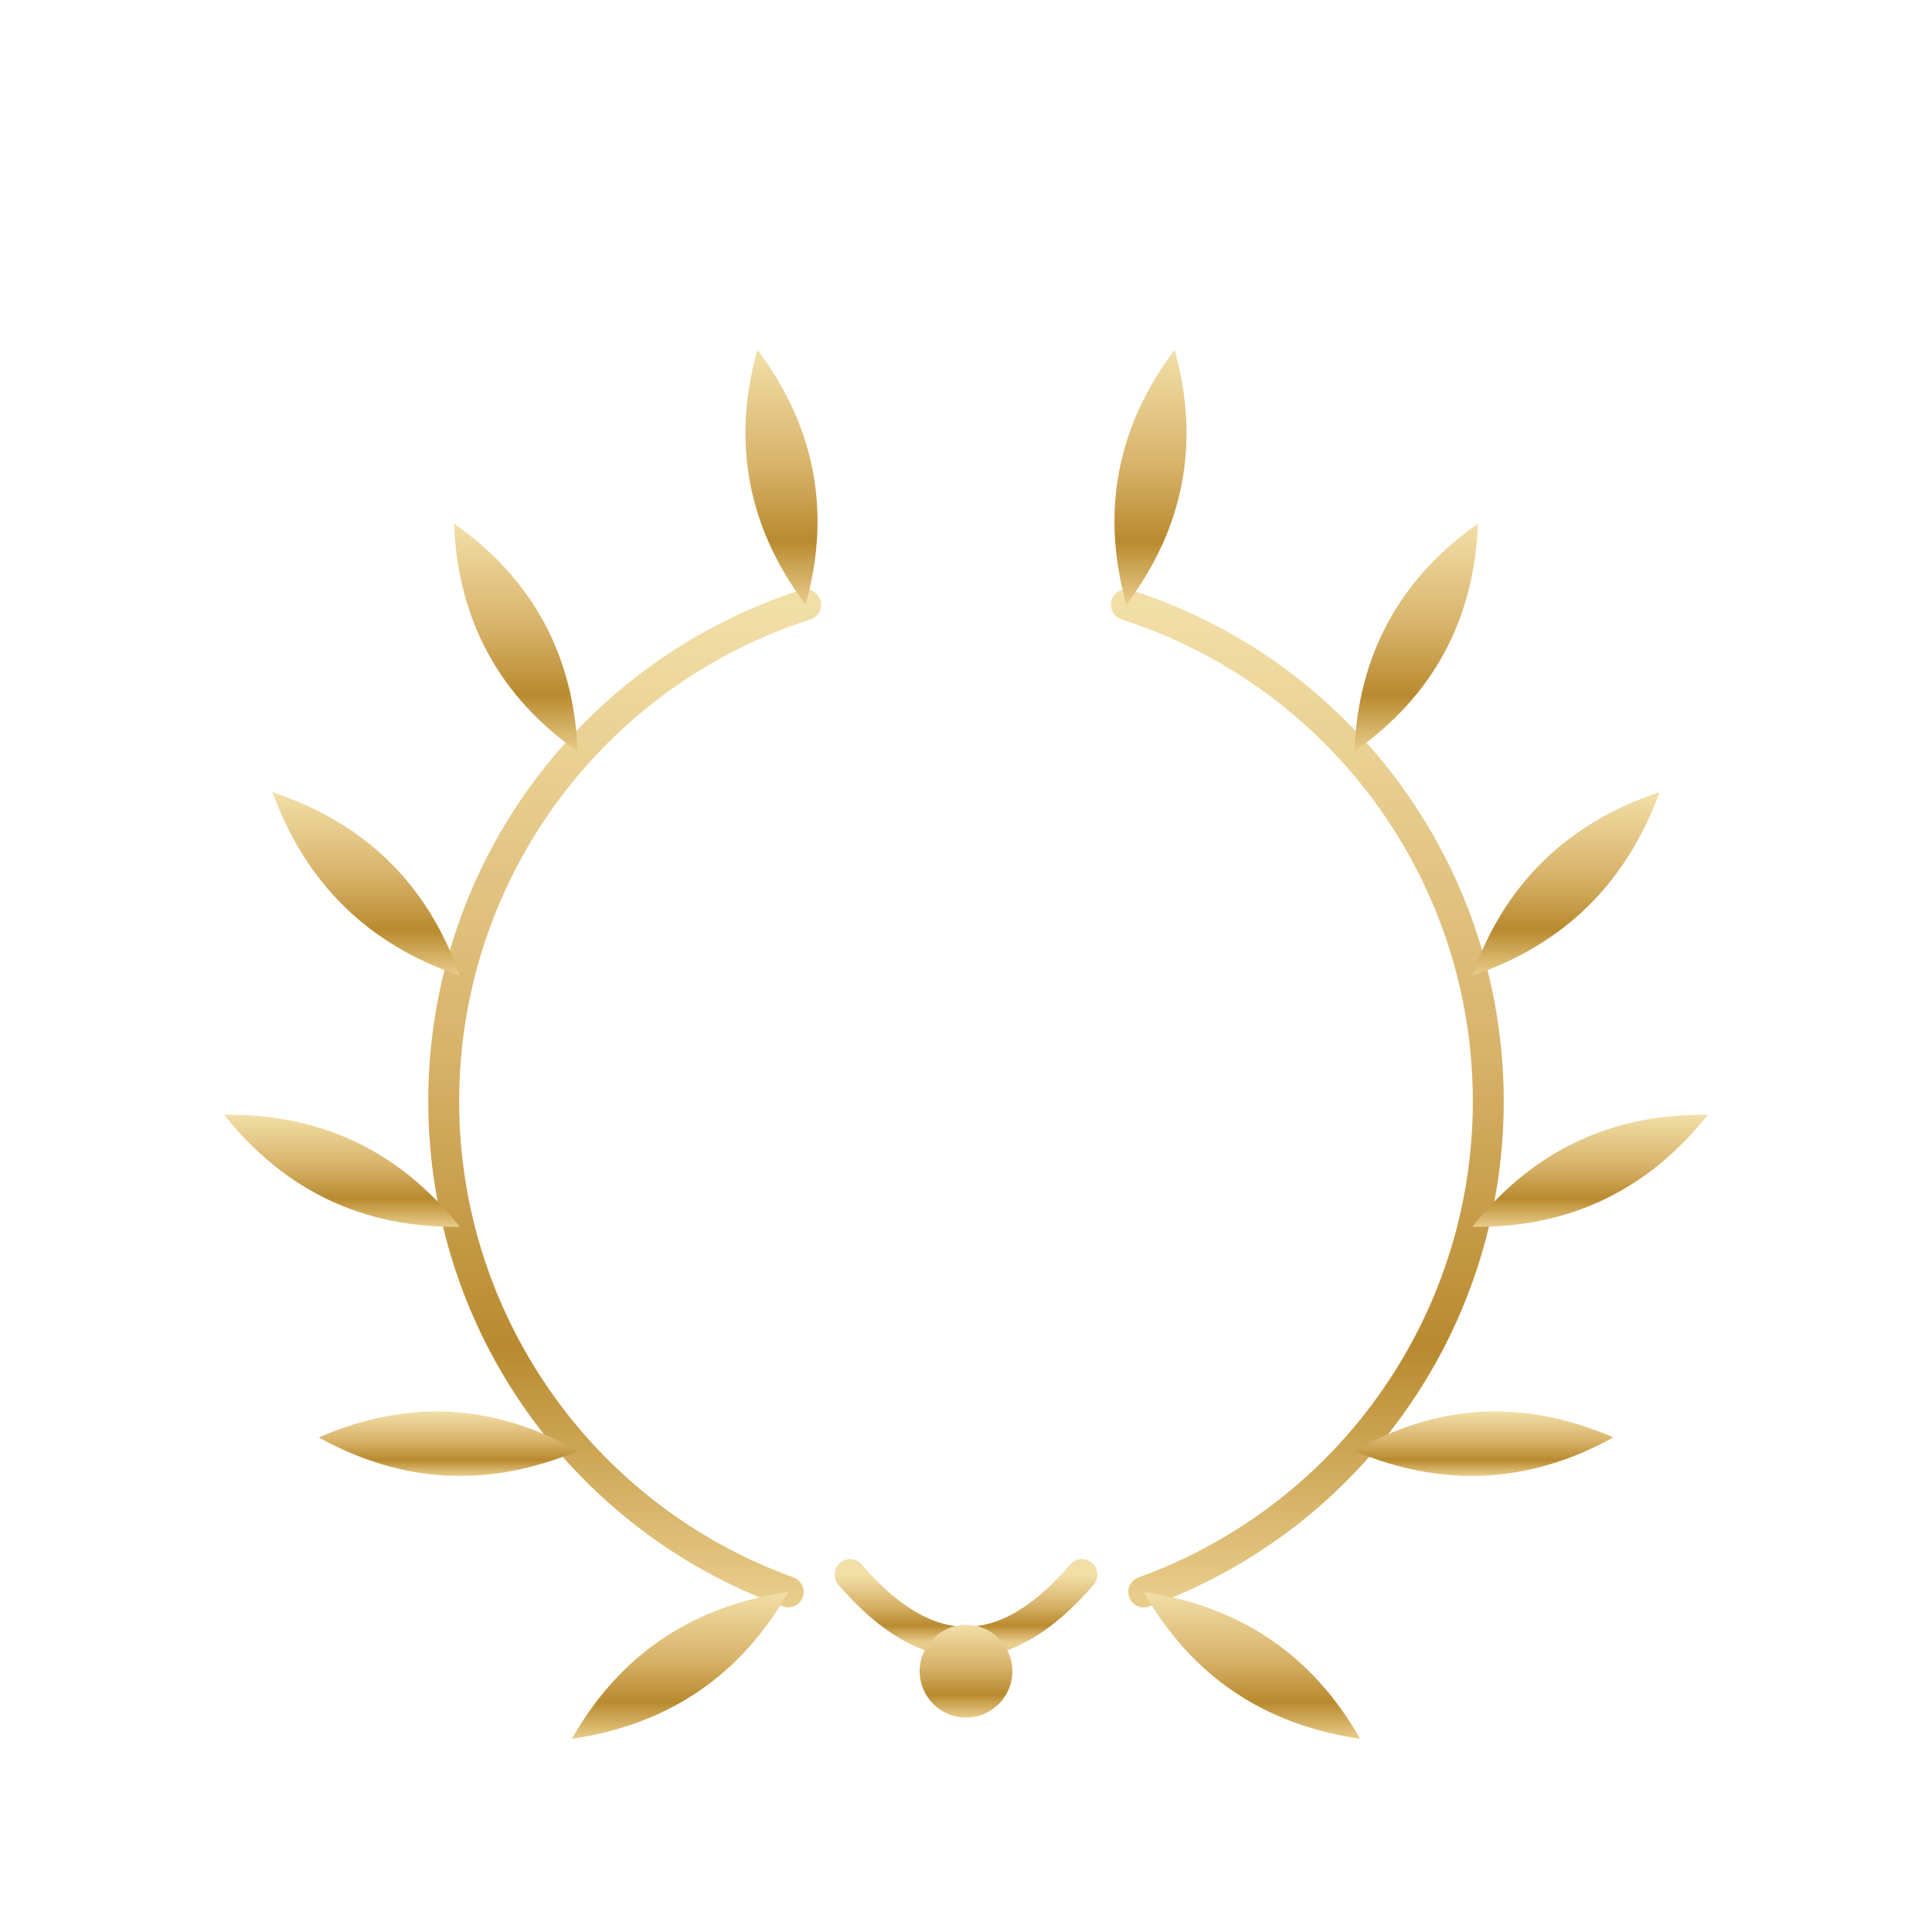
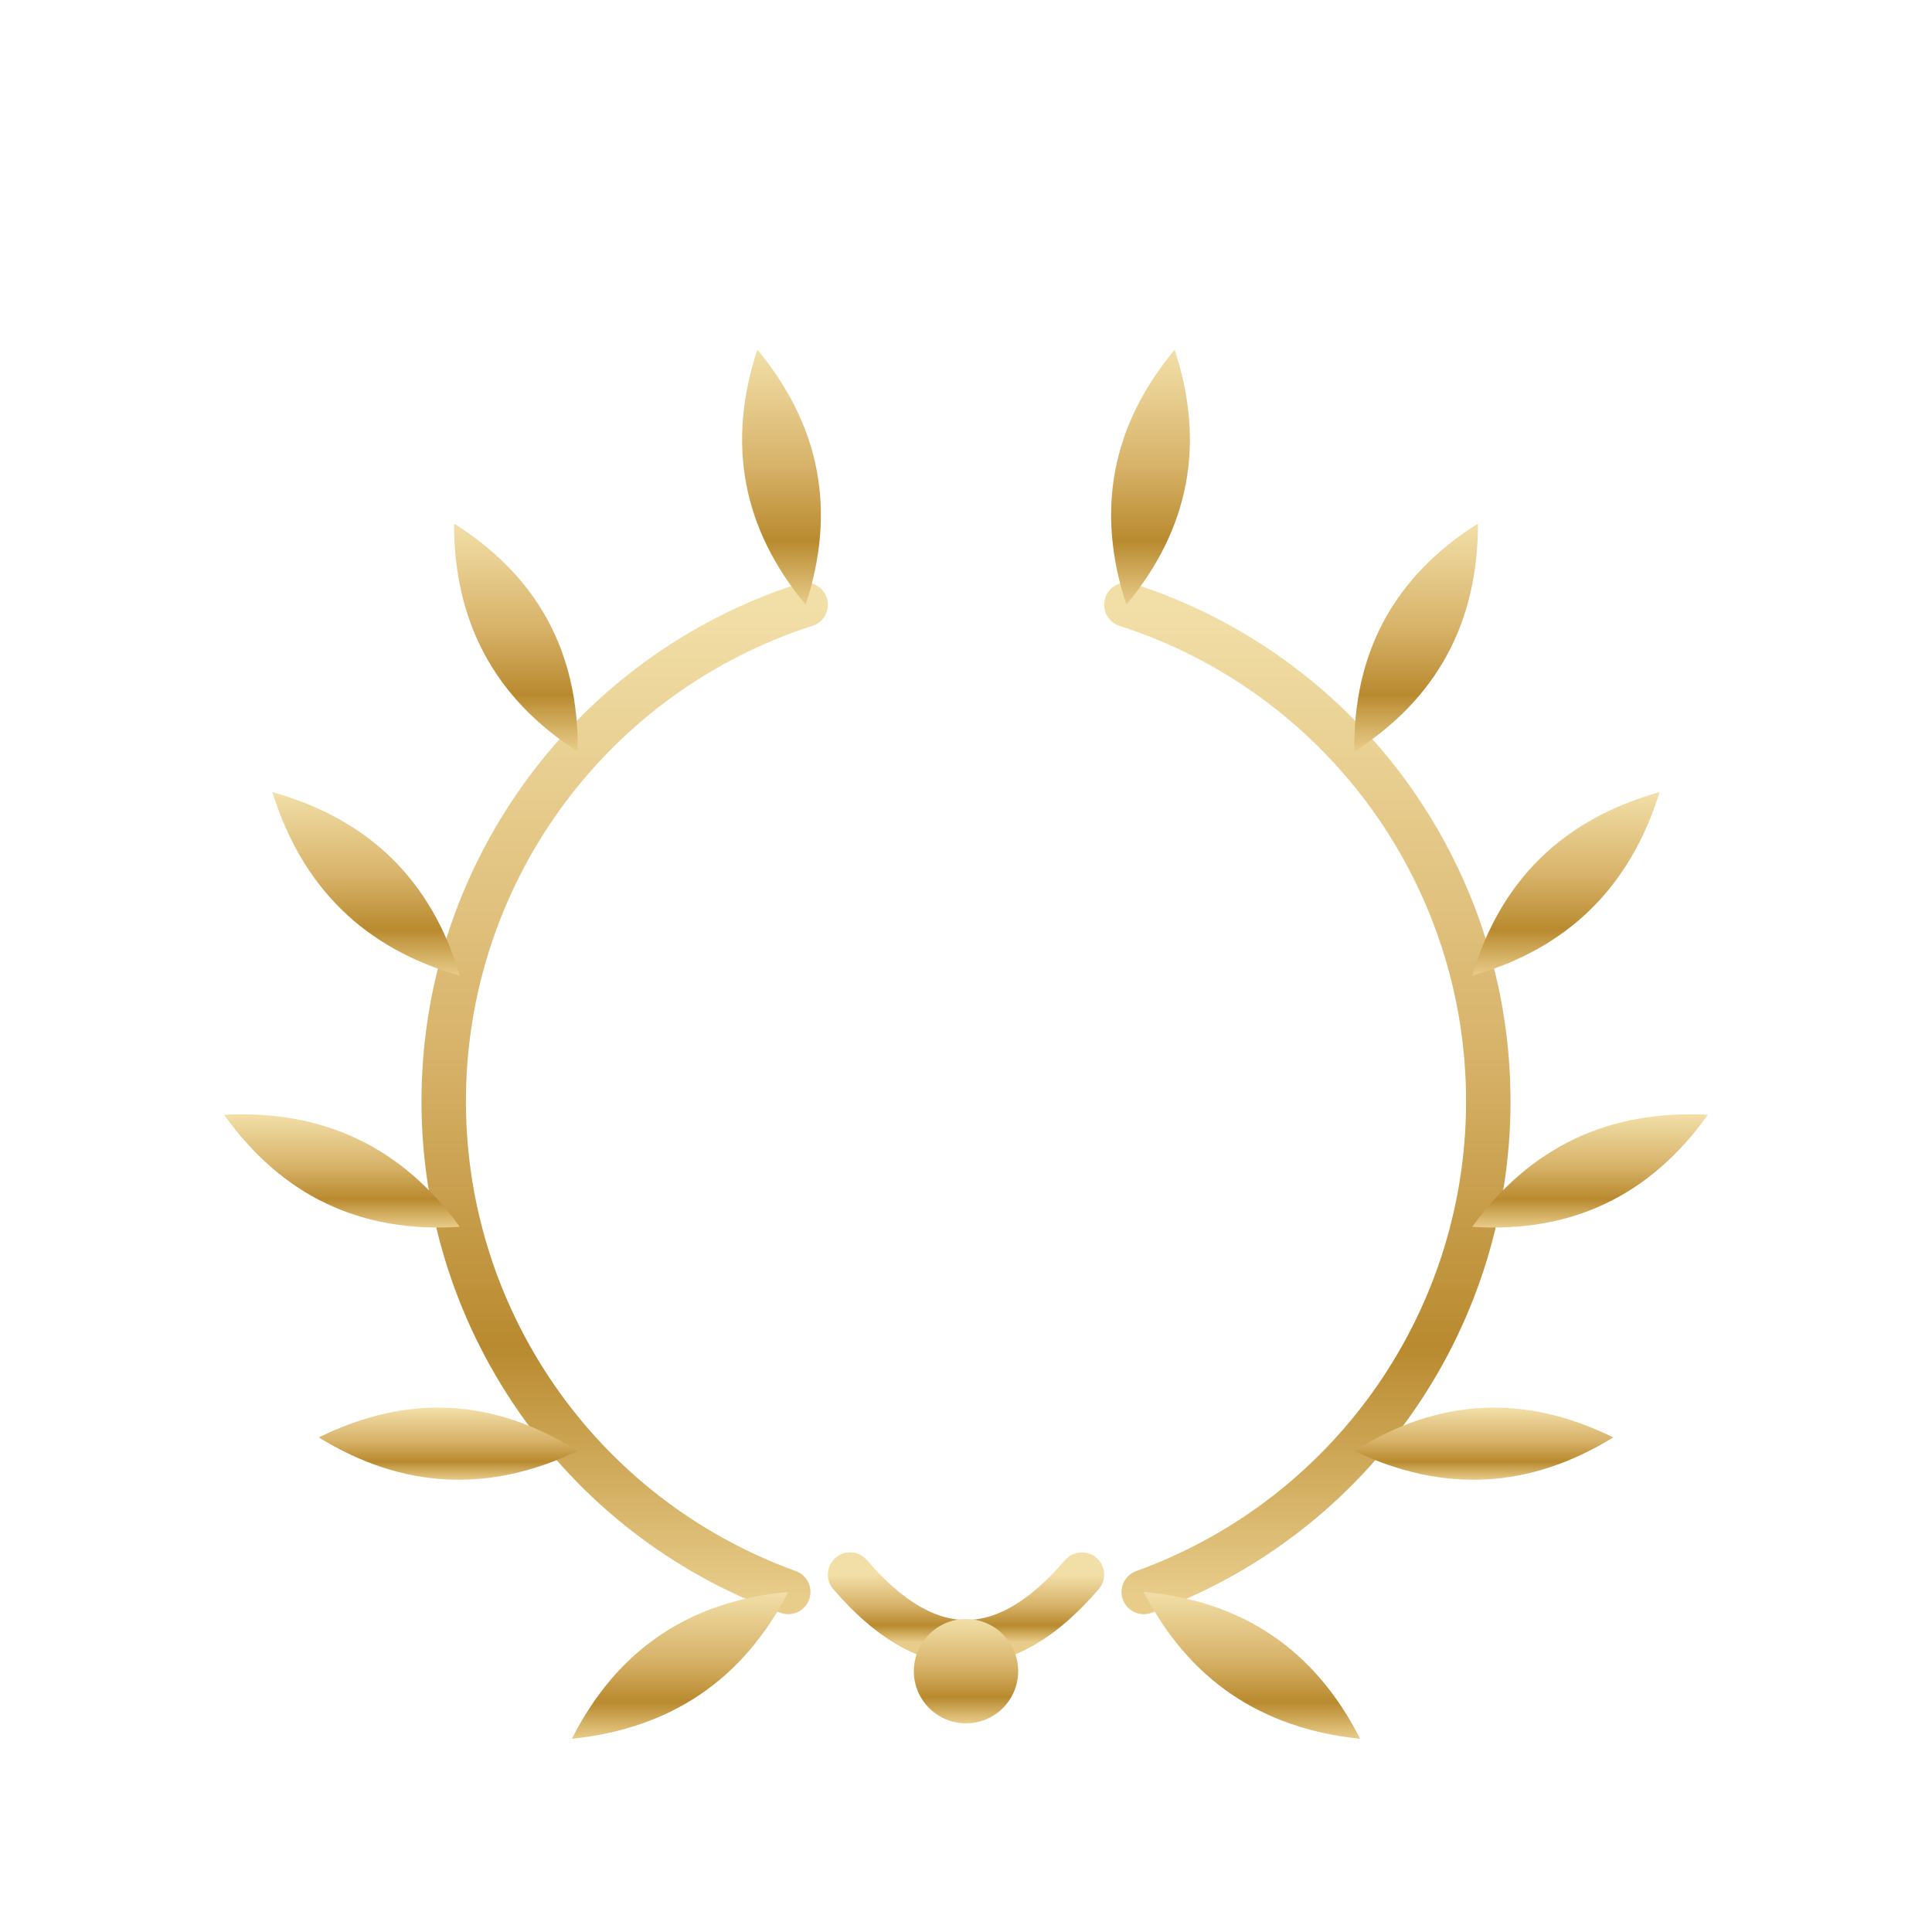
<svg xmlns="http://www.w3.org/2000/svg" viewBox="0 0 100 100" role="img">
  <defs>
    <linearGradient id="lg" x1="0" y1="0" x2="0" y2="1">
      <stop offset="0" stop-color="#F2DFA8" />
      <stop offset="0.45" stop-color="#D8B36A" />
      <stop offset="0.75" stop-color="#B98A2F" />
      <stop offset="1" stop-color="#E8CC8A" />
    </linearGradient>
  </defs>
-   <path d="M40.8,82.4 A27,27 0 0 1 41.7,31.3" fill="none" stroke="url(#lg)" stroke-width="1.6" stroke-linecap="round" />
-   <path d="M59.2,82.4 A27,27 0 0 0 58.3,31.3" fill="none" stroke="url(#lg)" stroke-width="1.6" stroke-linecap="round" />
-   <path d="M40.8,82.4 Q33.3,83.5 29.6,90.0 Q37.1,88.9 40.8,82.4 Z" fill="url(#lg)" />
-   <path d="M29.9,75.1 Q23.4,71.4 16.5,74.4 Q23.0,78.0 29.9,75.1 Z" fill="url(#lg)" />
-   <path d="M23.8,63.5 Q19.1,57.6 11.6,57.7 Q16.3,63.6 23.8,63.5 Z" fill="url(#lg)" />
-   <path d="M23.8,50.5 Q21.3,43.4 14.1,41.0 Q16.7,48.1 23.8,50.5 Z" fill="url(#lg)" />
-   <path d="M29.9,38.9 Q29.6,31.4 23.5,27.1 Q23.8,34.6 29.9,38.9 Z" fill="url(#lg)" />
-   <path d="M41.7,31.3 Q43.7,24.1 39.2,18.1 Q37.2,25.3 41.7,31.3 Z" fill="url(#lg)" />
-   <path d="M59.2,82.4 Q62.9,88.9 70.4,90.0 Q66.7,83.5 59.2,82.4 Z" fill="url(#lg)" />
-   <path d="M70.1,75.1 Q77.0,78.0 83.5,74.4 Q76.6,71.4 70.1,75.1 Z" fill="url(#lg)" />
-   <path d="M76.2,63.5 Q83.7,63.6 88.4,57.7 Q80.9,57.6 76.2,63.5 Z" fill="url(#lg)" />
-   <path d="M76.2,50.5 Q83.3,48.1 85.9,41.0 Q78.7,43.4 76.2,50.5 Z" fill="url(#lg)" />
-   <path d="M70.1,38.9 Q76.2,34.6 76.5,27.1 Q70.4,31.4 70.1,38.9 Z" fill="url(#lg)" />
-   <path d="M58.3,31.3 Q62.8,25.3 60.8,18.1 Q56.3,24.1 58.3,31.3 Z" fill="url(#lg)" />
-   <path d="M44,81.5 Q50,88.5 56,81.5" fill="none" stroke="url(#lg)" stroke-width="1.6" stroke-linecap="round" />
-   <circle cx="50" cy="86.5" r="2.4" fill="url(#lg)" />
+   <path d="M40.8,82.4 A27,27 0 0 1 41.7,31.3" fill="none" stroke="url(#lg)" stroke-width="2.3" stroke-linecap="round" />
+   <path d="M59.2,82.4 A27,27 0 0 0 58.3,31.3" fill="none" stroke="url(#lg)" stroke-width="2.3" stroke-linecap="round" />
+   <path d="M40.8,82.4 Q33.1,83.1 29.6,90.0 Q37.3,89.2 40.8,82.4 Z" fill="url(#lg)" />
+   <path d="M29.9,75.1 Q23.4,71.0 16.5,74.4 Q23.0,78.4 29.9,75.1 Z" fill="url(#lg)" />
+   <path d="M23.8,63.5 Q19.3,57.3 11.6,57.7 Q16.1,64.0 23.8,63.5 Z" fill="url(#lg)" />
+   <path d="M23.8,50.5 Q21.6,43.1 14.1,41.0 Q16.4,48.4 23.8,50.5 Z" fill="url(#lg)" />
+   <path d="M29.9,38.9 Q30.0,31.2 23.5,27.1 Q23.5,34.8 29.9,38.9 Z" fill="url(#lg)" />
+   <path d="M41.7,31.3 Q44.1,24.0 39.2,18.1 Q36.8,25.4 41.7,31.3 Z" fill="url(#lg)" />
+   <path d="M59.2,82.4 Q62.7,89.2 70.4,90.0 Q66.9,83.1 59.2,82.4 Z" fill="url(#lg)" />
+   <path d="M70.1,75.1 Q77.0,78.4 83.5,74.4 Q76.6,71.0 70.1,75.1 Z" fill="url(#lg)" />
+   <path d="M76.2,63.5 Q83.9,64.0 88.4,57.7 Q80.7,57.3 76.2,63.5 Z" fill="url(#lg)" />
+   <path d="M76.2,50.5 Q83.6,48.4 85.9,41.0 Q78.4,43.1 76.2,50.5 Z" fill="url(#lg)" />
+   <path d="M70.1,38.9 Q76.5,34.8 76.5,27.1 Q70.0,31.2 70.1,38.9 Z" fill="url(#lg)" />
+   <path d="M58.3,31.3 Q63.2,25.4 60.8,18.1 Q55.9,24.0 58.3,31.3 Z" fill="url(#lg)" />
+   <path d="M44,81.5 Q50,88.5 56,81.5" fill="none" stroke="url(#lg)" stroke-width="2.3" stroke-linecap="round" />
+   <circle cx="50" cy="86.5" r="2.7" fill="url(#lg)" />
</svg>
